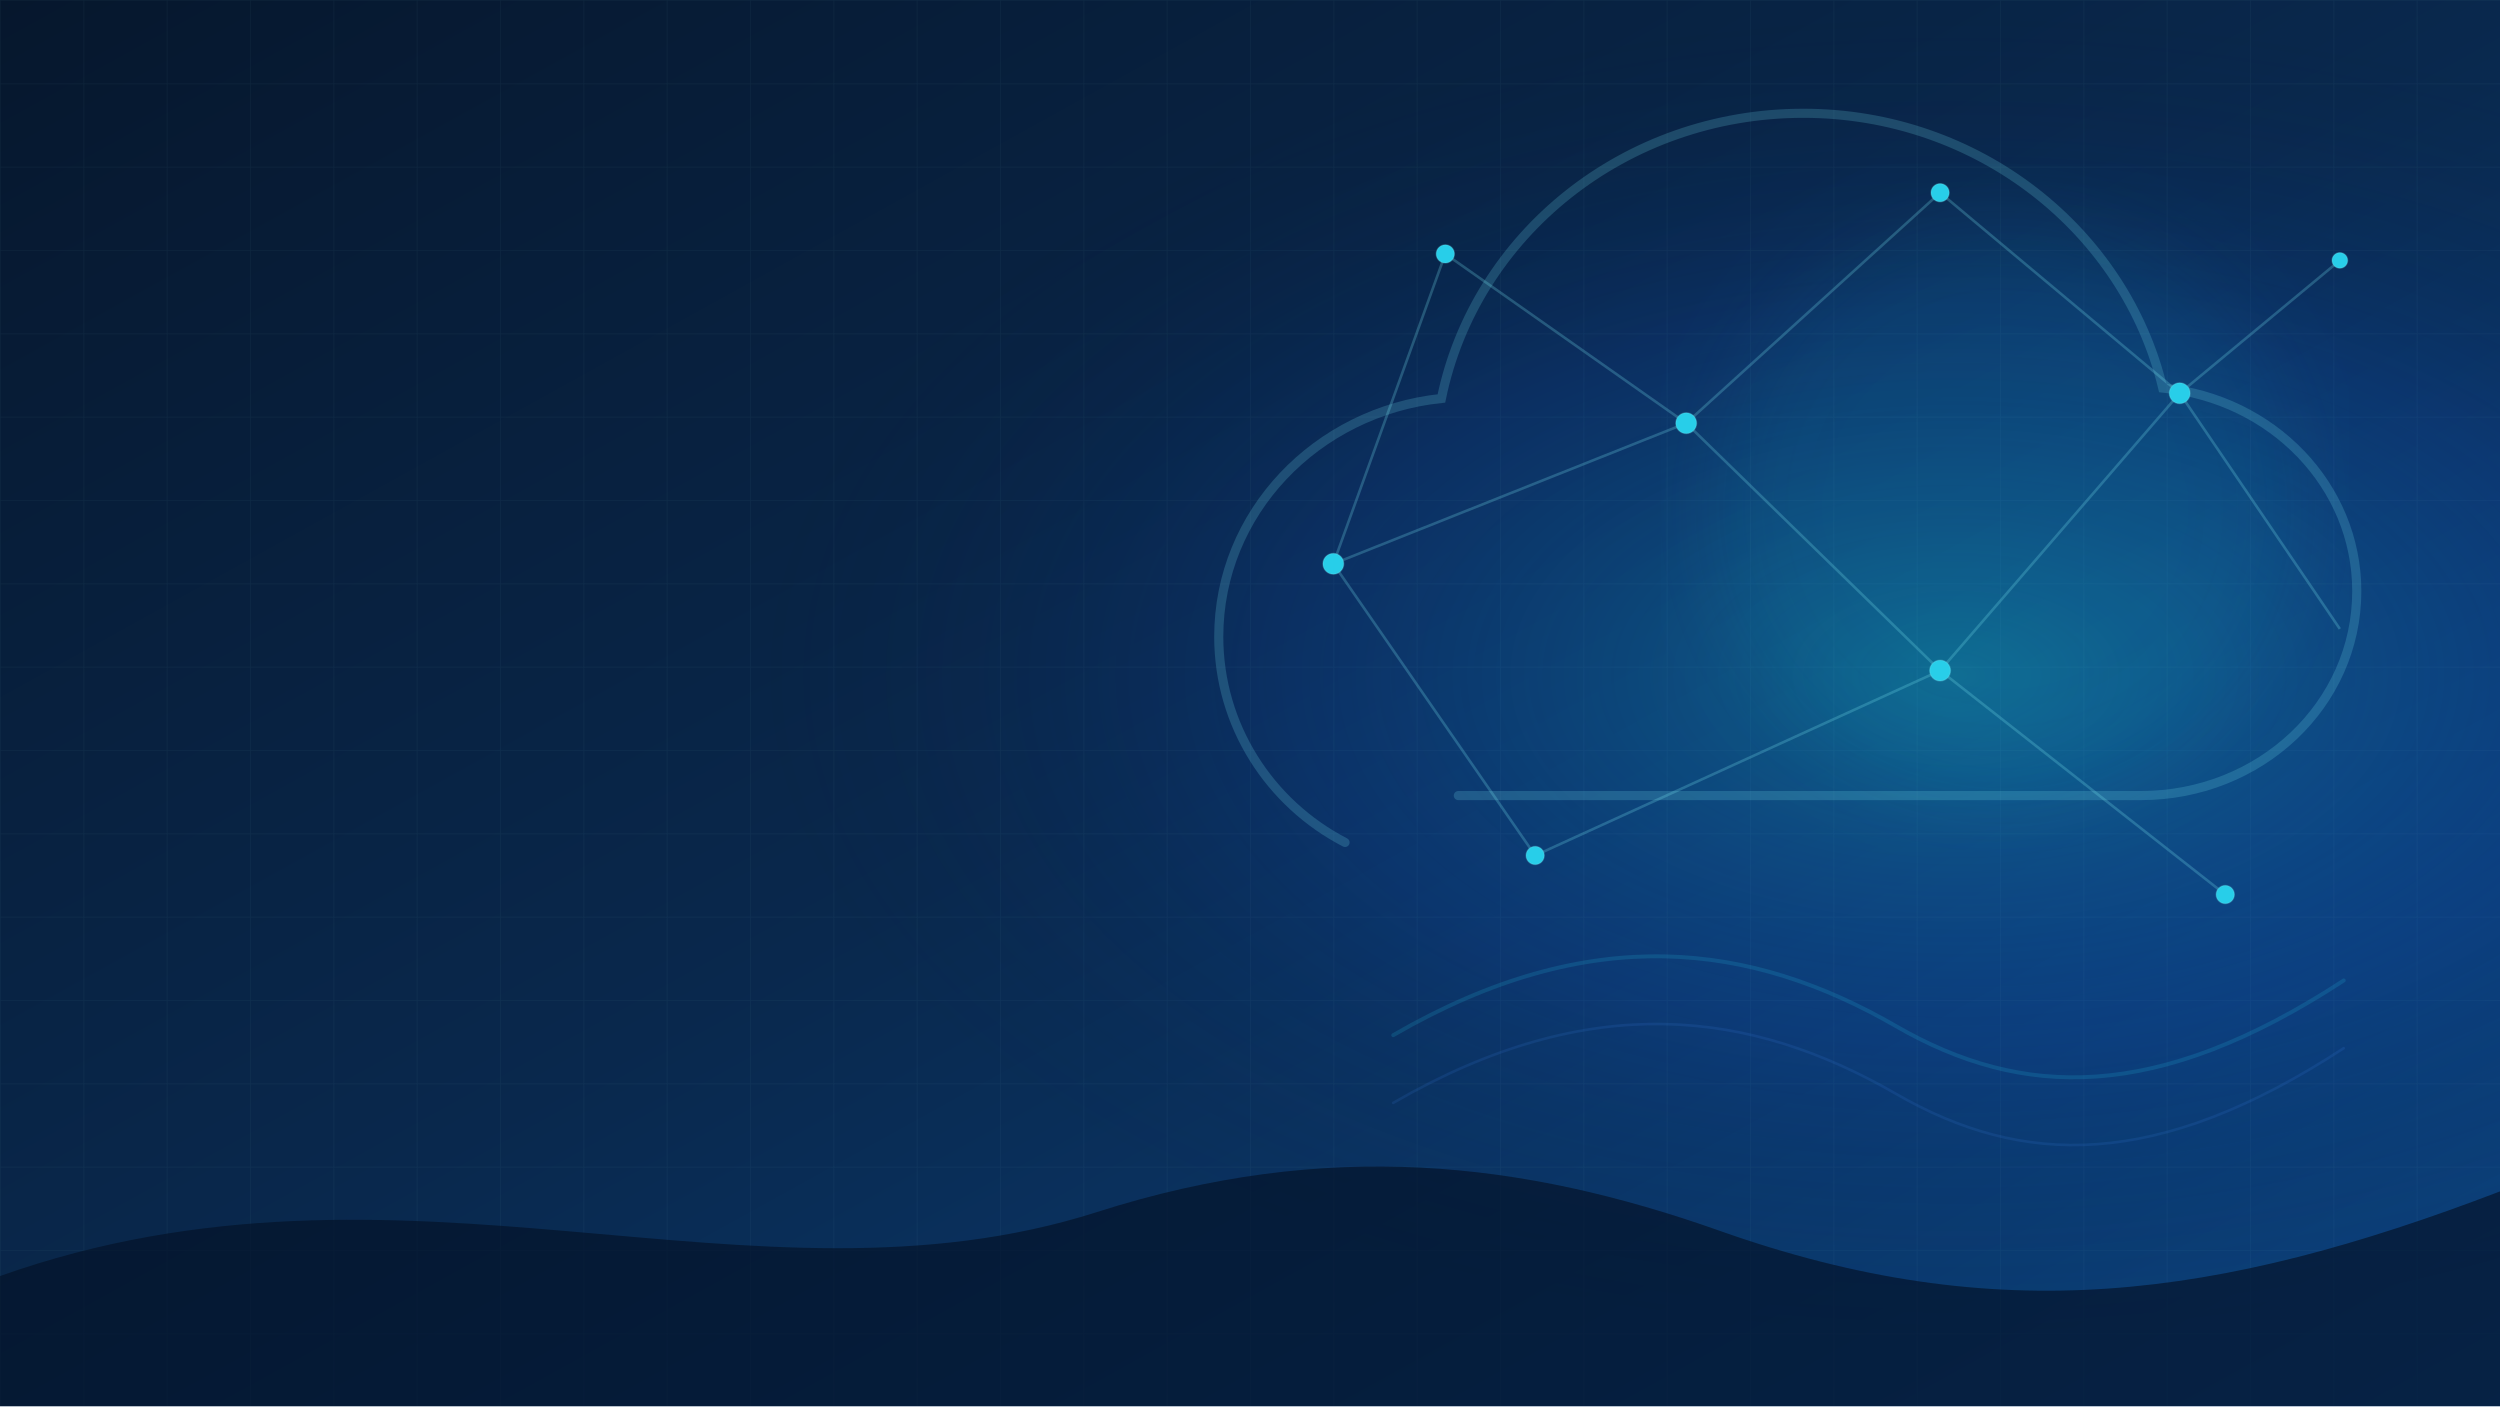
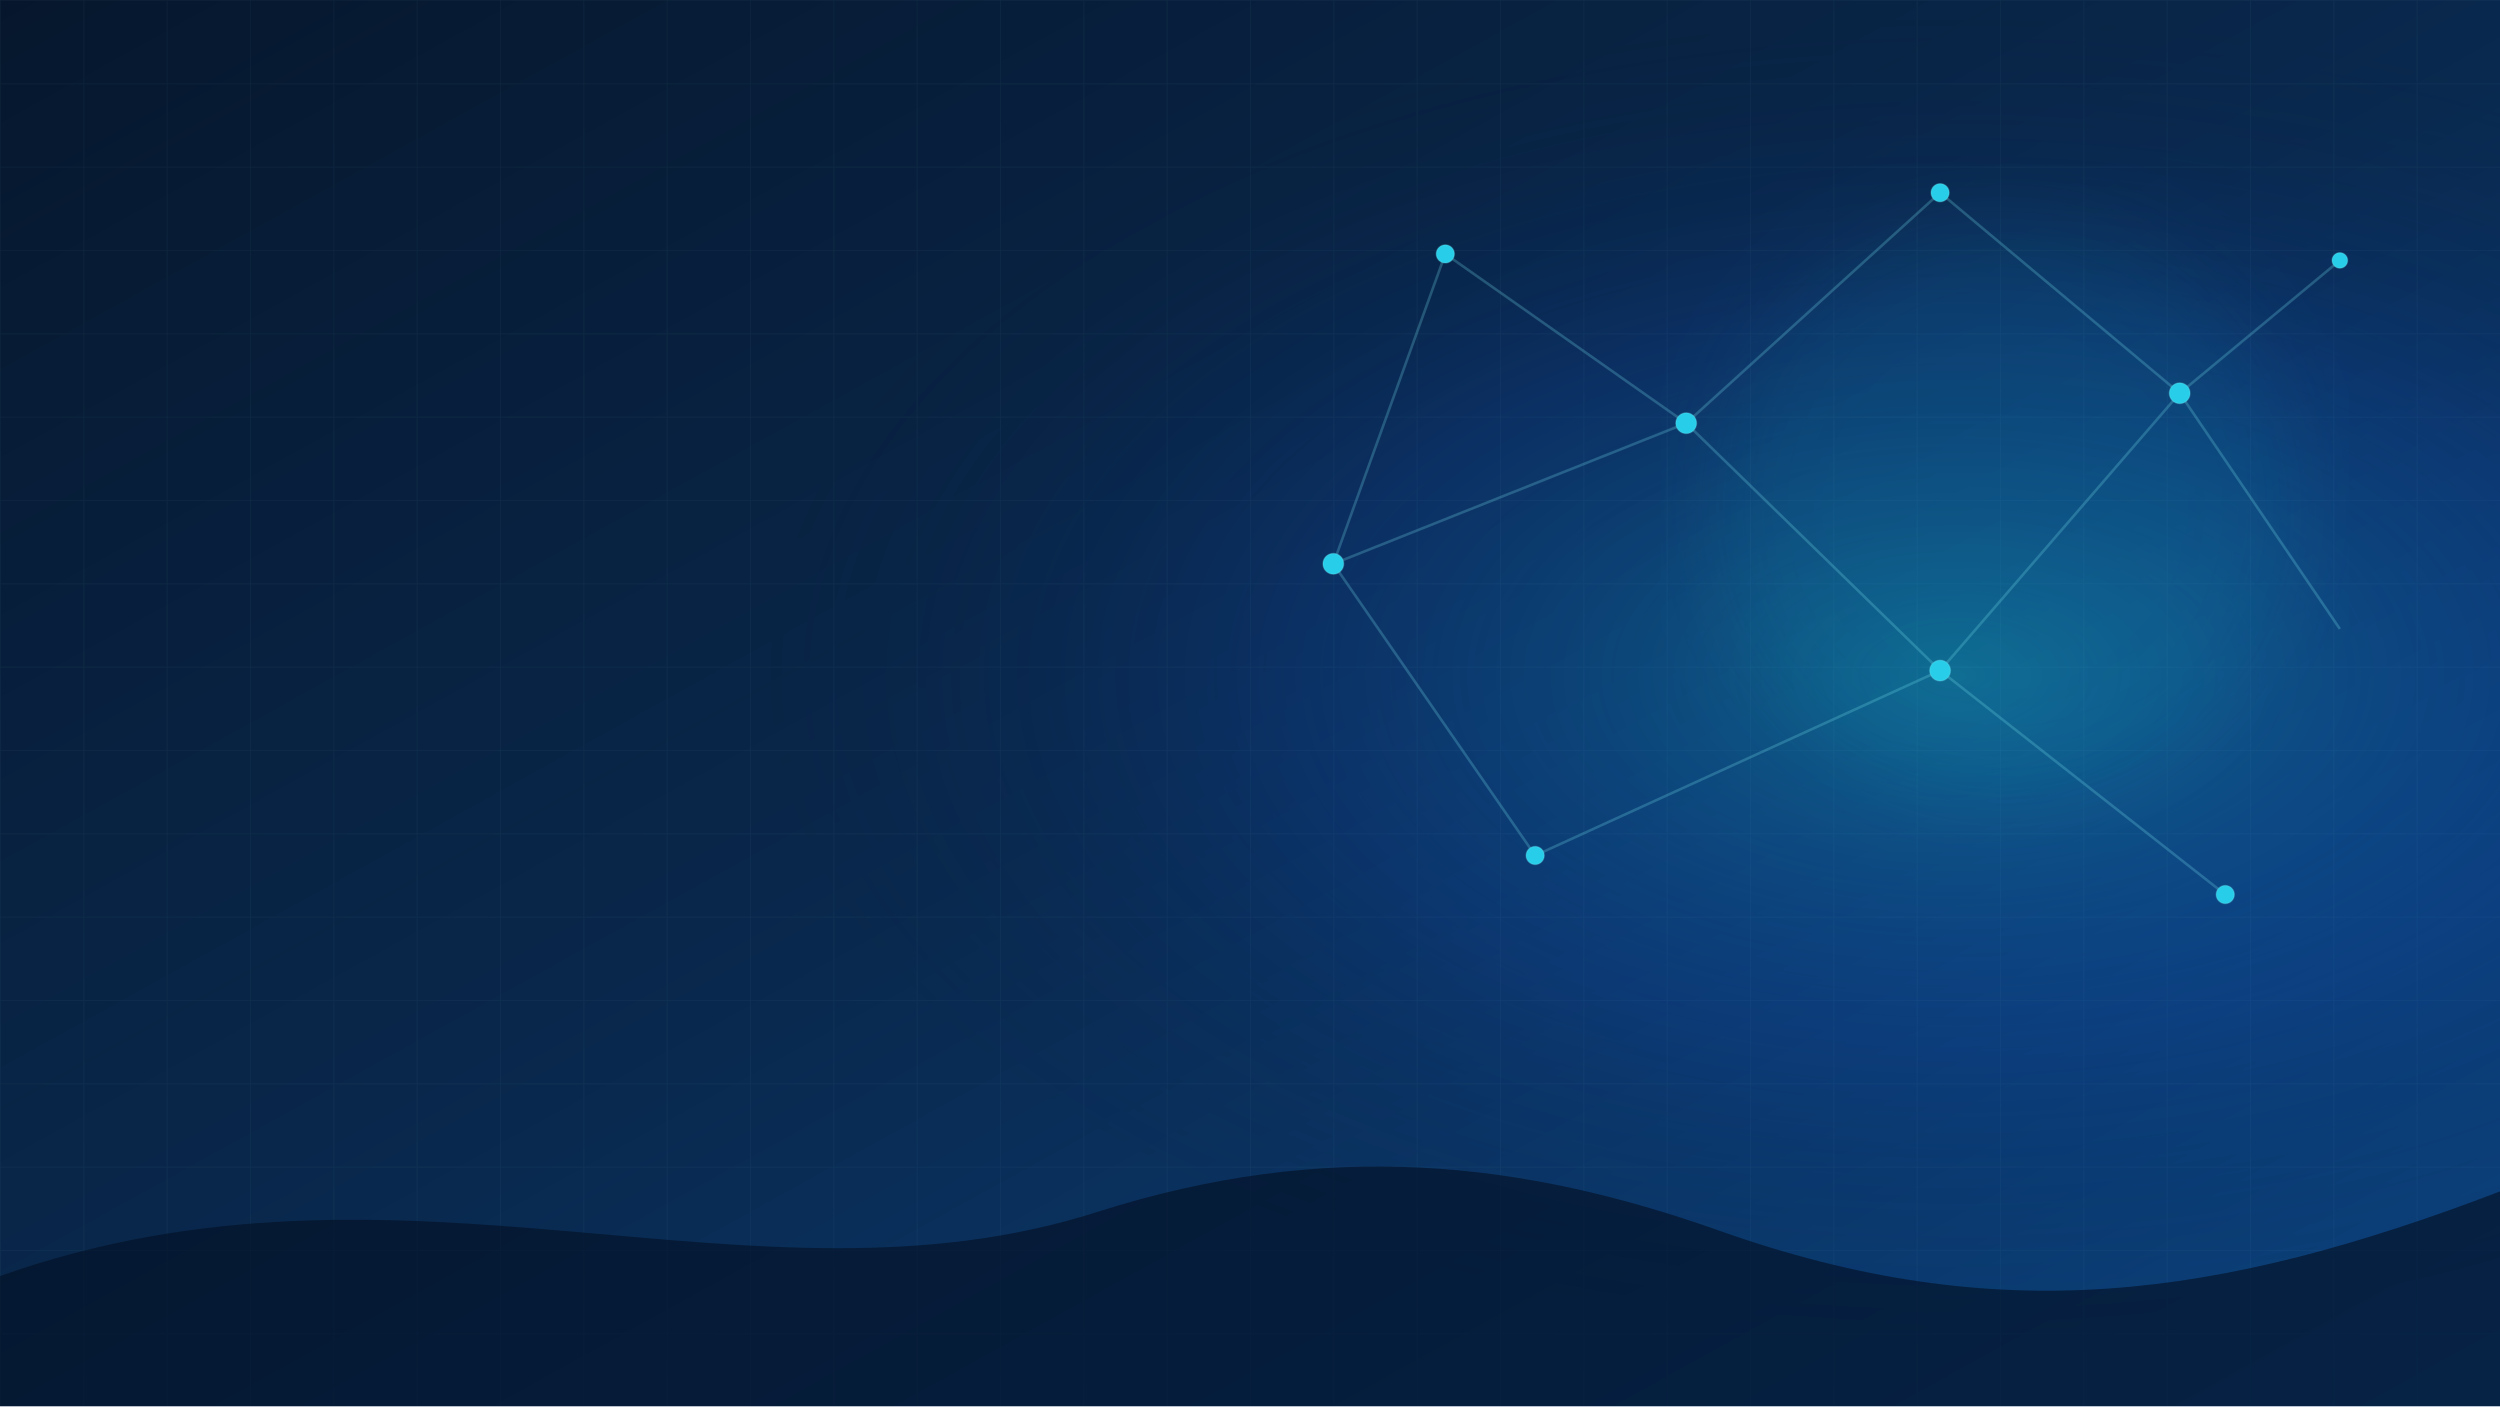
<svg xmlns="http://www.w3.org/2000/svg" viewBox="0 0 1920 1080" preserveAspectRatio="xMidYMid slice">
  <defs>
    <linearGradient id="bg" x1="0" y1="0" x2="1" y2="1">
      <stop offset="0" stop-color="#06172d" />
      <stop offset="0.5" stop-color="#09284d" />
      <stop offset="1" stop-color="#0b4380" />
    </linearGradient>
    <radialGradient id="glow" cx="78%" cy="48%" r="48%">
      <stop offset="0" stop-color="#18d7f4" stop-opacity=".32" />
      <stop offset=".55" stop-color="#176bff" stop-opacity=".13" />
      <stop offset="1" stop-color="#06172d" stop-opacity="0" />
    </radialGradient>
    <pattern id="grid" width="64" height="64" patternUnits="userSpaceOnUse">
      <path d="M64 0H0v64" fill="none" stroke="#8ddff0" stroke-opacity=".055" stroke-width="1" />
    </pattern>
    <filter id="blur">
      <feGaussianBlur stdDeviation="35" />
    </filter>
  </defs>
  <rect width="1920" height="1080" fill="url(#bg)" />
  <rect width="1920" height="1080" fill="url(#grid)" />
  <rect width="1920" height="1080" fill="url(#glow)" />
  <circle cx="1540" cy="390" r="220" fill="#1bd4ef" opacity=".08" filter="url(#blur)" />
-   <g fill="none" stroke-linecap="round">
-     <path d="M1120 611h524c92 0 166-70 166-157 0-81-65-148-149-156-29-121-142-211-276-211-137 0-252 93-278 219-96 10-171 88-171 183 0 68 39 128 97 158" stroke="#77e5f3" stroke-opacity=".2" stroke-width="7" />
-     <path d="M1070 795c152-88 275-71 386-7 97 56 200 59 344-35" stroke="#27cce9" stroke-opacity=".16" stroke-width="3" />
-     <path d="M1070 847c152-88 275-71 386-7 97 56 200 59 344-35" stroke="#4a8fff" stroke-opacity=".12" stroke-width="2" />
-   </g>
  <g stroke="#78e4f1" stroke-opacity=".25" fill="#28cee9">
    <path d="M1110 195 1295 325l195-177 184 154 123-102M1110 195l-86 238 271-108 195 190 184-213 123 181M1024 433l155 224 311-142 219 172" fill="none" stroke-width="2" />
    <circle cx="1110" cy="195" r="7" />
    <circle cx="1295" cy="325" r="8" />
    <circle cx="1490" cy="148" r="7" />
    <circle cx="1674" cy="302" r="8" />
    <circle cx="1797" cy="200" r="6" />
    <circle cx="1024" cy="433" r="8" />
    <circle cx="1490" cy="515" r="8" />
    <circle cx="1179" cy="657" r="7" />
    <circle cx="1709" cy="687" r="7" />
  </g>
  <path d="M0 980C310 870 578 1015 842 931c178-57 328-39 478 14 214 76 383 53 600-30v165H0Z" fill="#031126" opacity=".66" />
</svg>
